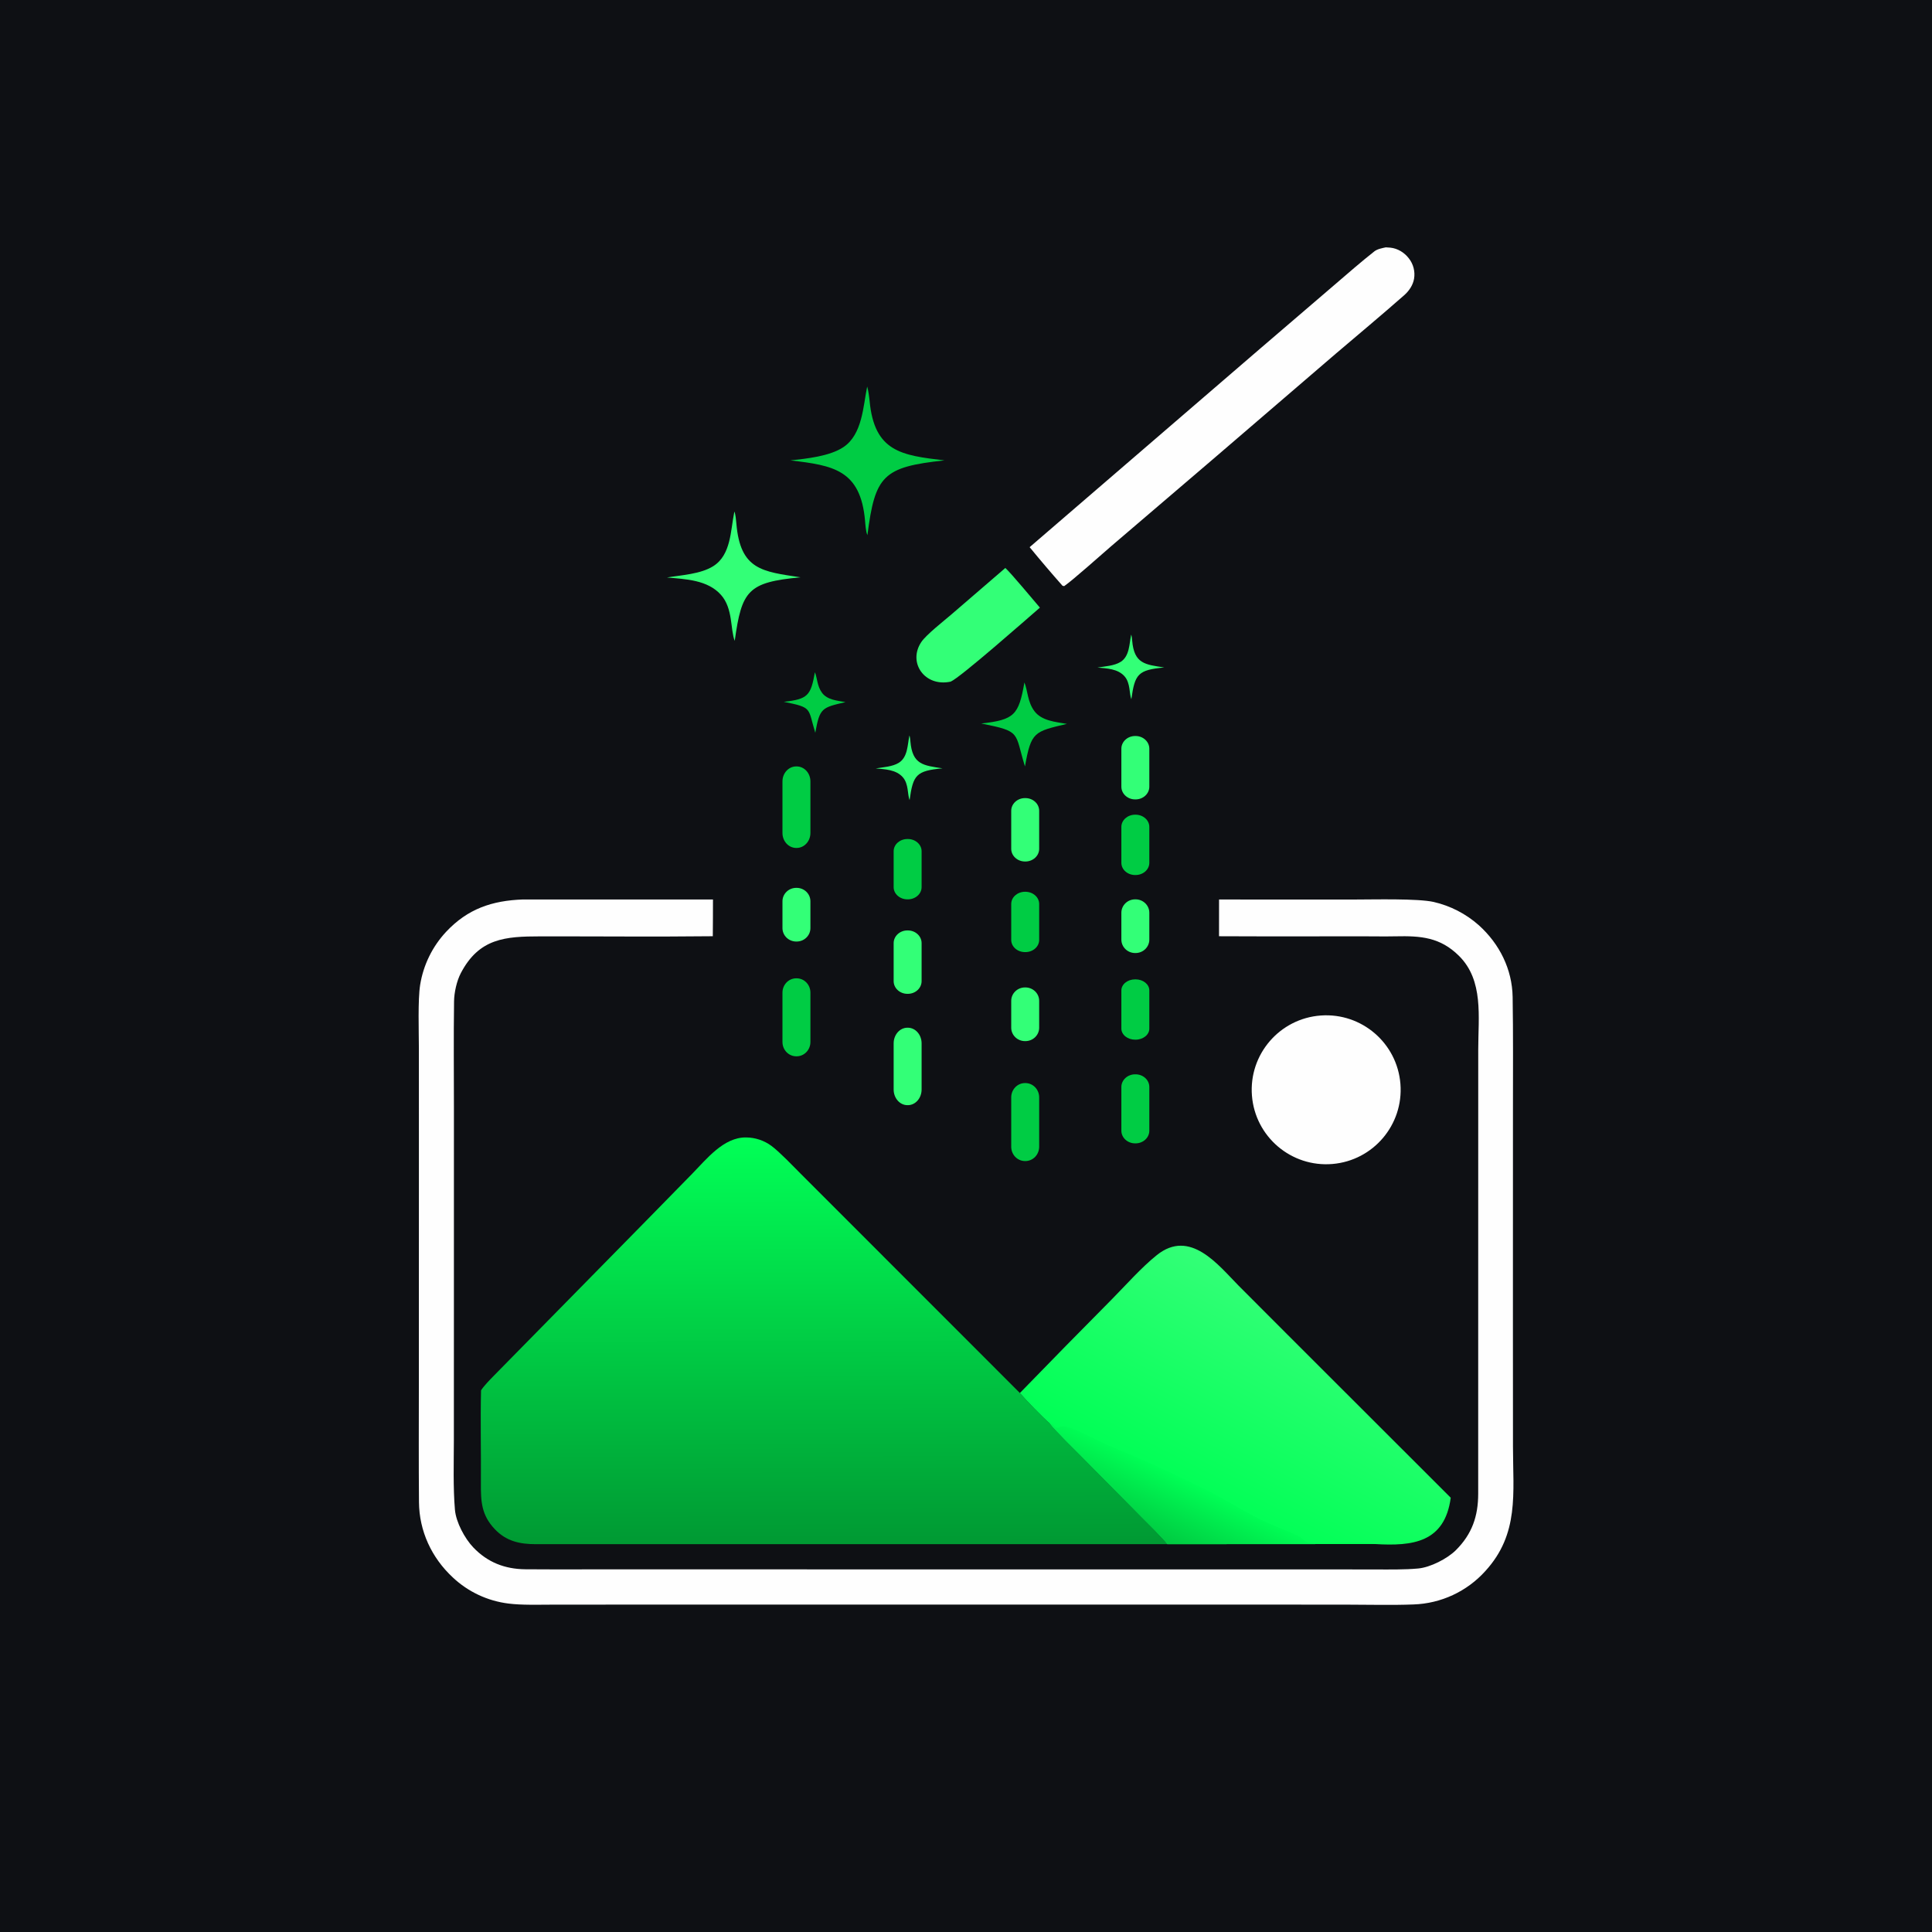
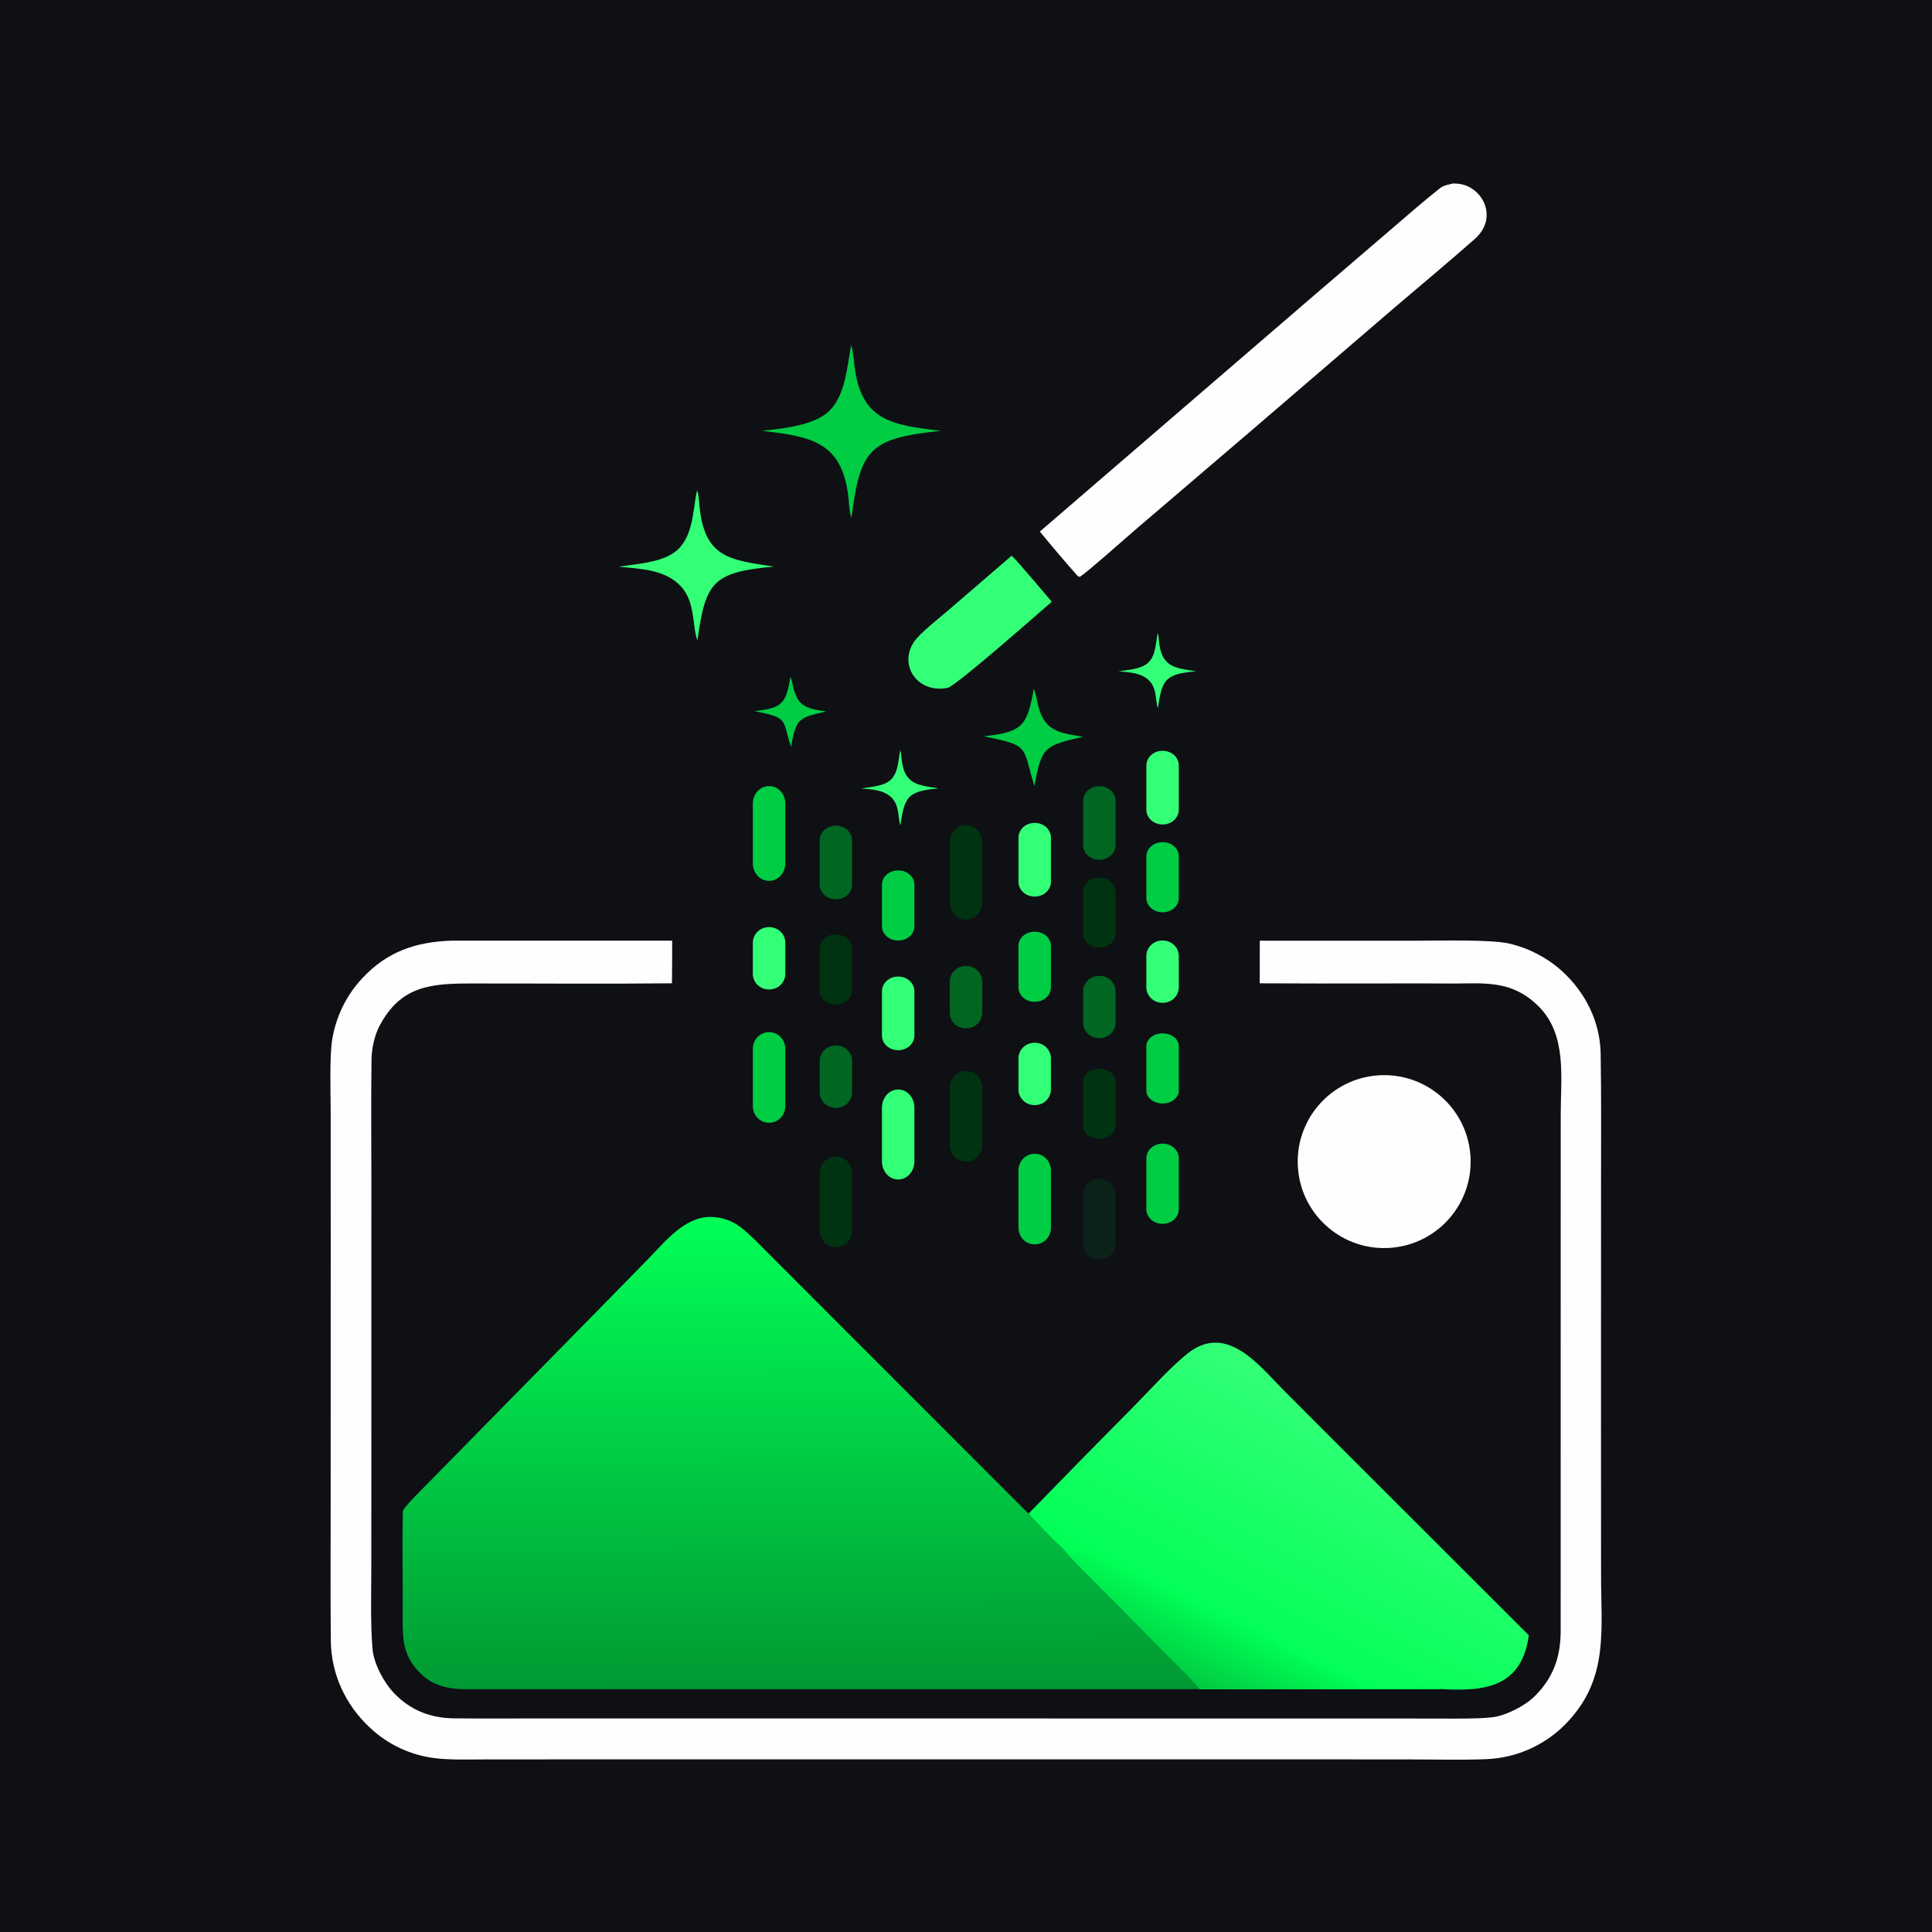
- <svg xmlns="http://www.w3.org/2000/svg" width="1254" height="1254" viewBox="0 0 1254 1254" version="1.1" id="svg29">
-   <path fill="#0E1014" d="M0 0L1254 0L1254 1254L0 1254L0 0Z" id="path1" />
+ <svg xmlns="http://www.w3.org/2000/svg" width="1080" height="1080" viewBox="0 0 1080 1080" version="1.1" id="svg29">
+   <path fill="#0e1014" d="M 0,0 H 1080 V 1080 H 0 Z" id="path1" style="stroke-width:0.861" />
  <defs id="defs2">
-     <linearGradient id="gradient_0" gradientUnits="userSpaceOnUse" x1="533.659" y1="1001.015" x2="533.057" y2="739.539">
+     <linearGradient id="gradient_0" gradientUnits="userSpaceOnUse" x1="533.659" y1="1001.015" x2="533.057" y2="739.539" gradientTransform="translate(-72,-38)">
      <stop offset="0" stop-color="#00B0CF" id="stop1" style="stop-color:#009a33;stop-opacity:1;" />
      <stop offset="1" stop-color="#00DFF9" id="stop2" style="stop-color:#01ff56;stop-opacity:1;" />
    </linearGradient>
  </defs>
-   <path fill="url(#gradient_0)" d="M312.231 902.418C314.37 899.188 317.966 895.583 320.713 892.761L419.535 792.211L449.268 761.856C458.661 752.271 469.654 738.157 484.184 738.272C490.175 738.307 496 740.251 500.81 743.822C506.151 747.825 514.472 756.601 519.544 761.667L550.754 792.885L661.976 904.158C665.47 908.319 677.26 920.468 681.398 923.933C684.875 928.535 697.166 940.468 701.781 945.135L741.092 984.857C745.157 988.965 754.563 998.052 757.747 1002.27L483.909 1002.28C438.585 1002.28 393.217 1002.24 347.897 1002.28C337.417 1002.28 328.679 1000.44 321.165 992.538C312.481 983.4 312.047 974.562 312.137 962.805C312.292 942.705 311.752 922.507 312.231 902.418Z" id="path2" />
-   <path fill="#FEFEFE" d="M339.409 583.816L462.768 583.827C462.811 591.73 462.694 599.761 462.653 607.674C425.346 608.092 388.07 607.722 350.556 607.771C328.051 607.8 311.018 608.894 299.114 631.604C296.453 636.681 294.792 644.156 294.711 649.954C294.392 672.783 294.614 695.659 294.626 718.5L294.614 852.396L294.588 934.705C294.565 949.192 294.05 965.655 295.285 979.935C295.986 988.04 301.641 998.561 307.176 1004.36C316.441 1014.08 327.68 1018.44 340.995 1018.57C355.642 1018.72 370.255 1018.64 384.876 1018.62L461.778 1018.63L706.441 1018.64L848.929 1018.64L892.167 1018.68C901.336 1018.69 911.55 1018.9 920.575 1018.05C928.388 1017.32 939.36 1011.73 944.923 1006.21C955.447 995.759 959.444 984.143 959.45 969.543C959.478 895.942 959.44 822.298 959.468 748.708L959.479 681.225C959.474 660.016 963.107 636.385 946.975 620.412C934.749 608.306 922.221 607.381 905.84 607.735C898.751 607.888 891.328 607.727 884.256 607.733L824.293 607.78L791.23 607.685L791.246 583.845L880.091 583.85C892.096 583.845 920.159 583.121 930.515 585.422C941.396 587.92 951.475 593.108 959.831 600.512C973.288 612.63 981.511 629.097 981.806 647.131C982.199 671.109 982.017 695.51 982.015 719.491L981.99 858.412L982.025 938.992C982.036 969.26 986.161 995.555 964.116 1019.69C952.155 1032.99 935.278 1040.83 917.395 1041.4C903.804 1041.95 887.497 1041.52 873.613 1041.52L792.269 1041.48L543.99 1041.49L401.371 1041.5L358.193 1041.53C349.382 1041.54 338.643 1041.9 330.071 1040.82C316.505 1039.15 303.824 1033.21 293.874 1023.84C280.079 1011 272.107 993.726 271.945 975.004C271.728 949.844 271.854 924.522 271.869 899.361L271.896 755.023L271.882 680.333C271.872 669.7 271.156 648.915 272.703 639.257C274.776 626.347 280.65 614.348 289.574 604.792C303.599 589.824 319.471 584.545 339.409 583.816Z" id="path3" />
  <defs id="defs4">
-     <linearGradient id="gradient_1" gradientUnits="userSpaceOnUse" x1="849.26" y1="849.084" x2="783.638" y2="976.513">
+     <linearGradient id="gradient_1" gradientUnits="userSpaceOnUse" x1="849.26" y1="849.084" x2="783.638" y2="976.513" gradientTransform="translate(-72,-38)">
      <stop offset="0" stop-color="#EDF51E" id="stop3" style="stop-color:#33ff77;stop-opacity:1;" />
      <stop offset="1" stop-color="#9DD43E" id="stop4" style="stop-color:#00ff55;stop-opacity:1;" />
    </linearGradient>
  </defs>
-   <path fill="url(#gradient_1)" d="M661.976 904.158C681.719 883.807 701.577 863.568 721.55 843.442C730.668 834.214 740.925 822.588 750.882 814.627C772.463 797.373 790.645 820.991 803.826 834.368L835.186 865.786L941.63 972.135C937.712 1001.23 916.965 1003.66 892.51 1002.19L757.747 1002.27C754.563 998.052 745.157 988.965 741.092 984.857L701.781 945.135C697.166 940.468 684.875 928.535 681.398 923.933C677.26 920.468 665.47 908.319 661.976 904.158Z" id="path4" />
  <defs id="defs6">
-     <linearGradient id="gradient_2" gradientUnits="userSpaceOnUse" x1="768.512" y1="959.81" x2="750.738" y2="996.695">
+     <linearGradient id="gradient_2" gradientUnits="userSpaceOnUse" x1="768.512" y1="959.81" x2="750.738" y2="996.695" gradientTransform="translate(-72,-38)">
      <stop offset="0" stop-color="#99D442" id="stop5" style="stop-color:#00ff55;stop-opacity:1;" />
      <stop offset="1" stop-color="#67C45E" id="stop6" style="stop-color:#00cc42;stop-opacity:1;" />
    </linearGradient>
  </defs>
-   <path fill="url(#gradient_2)" d="M681.398 923.933C685.152 924.048 683.804 928.004 688.303 926.188C689.363 925.76 690.532 925.509 691.676 925.854C702.11 929.004 712.998 935.622 722.912 939.645C742.77 947.704 761.969 956.657 781.213 966.06C793.282 971.957 805.637 980.112 817.721 986.078C825.454 989.896 834.573 993.123 842.485 996.786C845.021 997.96 847.19 1000.99 849.253 1001.16C858.944 1001.93 884.29 999.751 892.51 1002.19L757.747 1002.27C754.563 998.052 745.157 988.965 741.092 984.857L701.781 945.135C697.166 940.468 684.875 928.535 681.398 923.933Z" id="path6" />
-   <path fill="#FEFEFE" d="M899.489 160.546C900.453 160.585 901.416 160.65 902.378 160.739C907.163 161.218 911.475 163.872 914.399 167.639C917.366 171.384 918.611 176.209 917.826 180.922C917.077 185.211 914.513 188.892 911.32 191.702C896.806 204.468 881.696 217.069 866.99 229.586L787.35 298.001L721.404 354.37C715.022 359.825 696.341 376.59 690.711 380.441L689.631 380.194C682.365 371.981 675.255 363.632 668.303 355.151L817.883 226.306L866.151 184.917C874.574 177.701 883.325 170.02 892.06 163.151C893.993 161.631 897.075 161.057 899.489 160.546Z" id="path7" />
-   <path fill="#FEFEFE" d="M857.314 659.131C883.819 657.224 906.893 677.07 908.971 703.562C911.05 730.055 891.353 753.256 864.875 755.506C838.153 757.776 814.692 737.859 812.594 711.124C810.497 684.388 830.565 661.056 857.314 659.131Z" id="path8" />
-   <path fill="#D8ED29" d="M652.528 368.655C655.929 371.631 671.278 390.103 674.968 394.386C666.923 401.341 623.314 439.81 617.054 442.429C600.217 446.062 589.033 430.081 597.997 416.713C601.176 411.971 612.72 402.951 617.455 398.874L652.528 368.655Z" id="path9" style="fill:#33ff77;fill-opacity:1" />
-   <path fill="#01D9F2" d="M562.86 250.863C563.586 253.215 564.203 257.792 564.43 260.227C567.516 293.297 585.196 295.562 613.043 298.818C573.136 303.092 567.963 308.646 563.022 347.322C561.995 345.354 561.685 340.326 561.482 338.033C558.553 304.893 540.774 302.084 513.022 298.831C523.473 297.691 538.509 296.183 547.45 290.208C559.814 281.946 560.232 263.588 562.86 250.863Z" id="path10" style="fill:#00cc44;fill-opacity:1" />
-   <path fill="#D8ED29" d="M476.688 332.036C477.421 333.852 477.771 337.722 477.944 339.773C480.485 369.915 494.731 370.962 519.612 374.723C485.413 377.901 481.43 383.281 476.89 415.973C473.976 408.63 475.86 395.005 467.999 386.154C459.3 376.358 445.01 375.915 432.892 374.832C442.334 373.266 454.761 372.659 462.982 367.458C474.592 360.114 474.138 344.221 476.551 332.673L476.688 332.036Z" id="path11" style="fill:#33ff77;fill-opacity:1" />
-   <path fill="#d8ed29" d="m 734.224,411.891 c 0.366,0.908 0.541,2.843 0.628,3.869 1.27,15.071 8.393,15.595 20.834,17.475 -17.099,1.589 -19.091,4.279 -21.361,20.625 -1.457,-3.671 -0.515,-10.484 -4.446,-14.909 -4.349,-4.898 -11.495,-5.12 -17.553,-5.661 4.721,-0.783 10.934,-1.087 15.045,-3.687 5.805,-3.672 5.578,-11.618 6.785,-17.392 z" id="path11-3" style="stroke-width:0.5;fill:#33ff77;fill-opacity:1" />
-   <path fill="#d8ed29" d="m 590.284,477.361 c 0.366,0.908 0.541,2.843 0.628,3.869 1.27,15.071 8.393,15.595 20.834,17.475 -17.099,1.589 -19.091,4.279 -21.361,20.625 -1.457,-3.671 -0.515,-10.484 -4.446,-14.909 -4.349,-4.898 -11.495,-5.12 -17.553,-5.661 4.721,-0.783 10.934,-1.087 15.045,-3.687 5.805,-3.672 5.578,-11.618 6.785,-17.392 z" id="path11-3-9" style="fill:#33ff77;fill-opacity:1;stroke-width:0.5" />
-   <path fill="#01D9F2" d="M528.927 436.328C530.512 440.216 530.333 445.34 533.579 449.714C536.988 454.308 543.499 454.778 548.792 455.713C533.478 459.333 532.079 459.35 529.183 475.616C524.199 459.51 527.746 459.324 508.729 455.534C524.28 453.796 526.251 451.578 528.927 436.328Z" id="path29" style="fill:#00cc44;fill-opacity:1" />
-   <path fill="#01d9f2" d="m 664.914,442.953 c 2.2,5.396 1.951,12.508 6.457,18.578 4.731,6.376 13.768,7.028 21.114,8.326 -21.254,5.024 -23.196,5.048 -27.215,27.623 -6.917,-22.353 -1.994,-22.612 -28.388,-27.872 21.583,-2.412 24.319,-5.491 28.033,-26.656 z" id="path29-1" style="fill:#00cc44;fill-opacity:1;stroke-width:1.388" />
-   <rect style="fill:#33ff77;stroke-width:1.105" id="rect1" width="18.144" height="50.276" x="580.039" y="667.053" rx="8.941" ry="10.164" />
-   <rect style="fill:#33ff77;stroke-width:0.92" id="rect1-2" width="18.144" height="34.843" x="507.871" y="576.277" rx="8.941" ry="8.719" />
-   <rect style="fill:#33ff77;stroke-width:0.92" id="rect1-2-6" width="18.144" height="34.843" x="656.352" y="640.914" rx="8.941" ry="8.719" />
-   <rect style="fill:#33ff77;stroke-width:0.92" id="rect1-2-6-3" width="18.144" height="34.843" x="727.845" y="583.738" rx="8.941" ry="8.719" />
-   <rect style="fill:#33ff77" id="rect1-6" width="18.144" height="41.154" x="580.039" y="603.909" rx="8.941" ry="8.251" />
-   <rect style="fill:#33ff77" id="rect1-6-8" width="18.144" height="41.154" x="656.352" y="518.018" rx="8.941" ry="8.251" />
-   <rect style="fill:#33ff77" id="rect1-6-8-9" width="18.144" height="41.154" x="727.845" y="477.717" rx="8.941" ry="8.251" />
-   <rect style="fill:#00cc44;fill-opacity:1;stroke-width:0.975" id="rect1-6-5" width="18.144" height="39.161" x="580.039" y="544.577" rx="8.941" ry="7.931" />
-   <rect style="fill:#00cc44;fill-opacity:1;stroke-width:0.975" id="rect1-6-5-59" width="18.144" height="39.161" x="727.845" y="528.792" rx="8.941" ry="7.931" />
-   <rect style="fill:#00cc44;fill-opacity:1;stroke-width:0.975" id="rect1-6-5-6" width="18.144" height="39.161" x="656.352" y="578.822" rx="8.941" ry="7.931" />
-   <rect style="fill:#00cc44;fill-opacity:1;stroke-width:1.134" id="rect1-6-5-1" width="18.144" height="52.921" x="507.871" y="497.456" rx="8.941" ry="9.713" />
-   <rect style="fill:#00cc44;fill-opacity:1;stroke-width:0.975" id="rect1-6-5-1-6-2" width="18.144" height="39.161" x="727.845" y="635.664" rx="8.941" ry="7.188" />
-   <rect style="fill:#00cc44;fill-opacity:1;stroke-width:1.109" id="rect1-6-5-5-9" width="18.144" height="50.62" x="656.352" y="702.985" rx="8.941" ry="9.291" />
-   <rect style="fill:#00cc44;fill-opacity:1;stroke-width:1.044" id="rect1-6-5-5-9-0" width="18.144" height="44.813" x="727.845" y="697.308" rx="8.941" ry="8.225" />
-   <rect style="fill:#00cc44;fill-opacity:1;stroke-width:1.109" id="rect1-6-5-5-7" width="18.144" height="50.62" x="507.871" y="634.992" rx="8.941" ry="9.291" />
+   <g id="g3" transform="translate(-15.02281,-20)">
+     <path fill="url(#gradient_0)" d="m 240.231,864.418 c 2.139,-3.23 5.735,-6.835 8.482,-9.657 l 98.822,-100.55 29.733,-30.355 c 9.393,-9.585 20.386,-23.699 34.916,-23.584 5.991,0.035 11.816,1.979 16.626,5.55 5.341,4.003 13.662,12.779 18.734,17.845 l 31.21,31.218 111.222,111.273 c 3.494,4.161 15.284,16.31 19.422,19.775 3.477,4.602 15.768,16.535 20.383,21.202 l 39.311,39.722 c 4.065,4.108 13.471,13.195 16.655,17.413 l -273.838,0.01 c -45.324,0 -90.692,-0.04 -136.012,0 -10.48,0 -19.218,-1.84 -26.732,-9.742 -8.684,-9.138 -9.118,-17.976 -9.028,-29.733 0.155,-20.1 -0.385,-40.298 0.094,-60.387 z" id="path2" style="fill:url(#gradient_0)" />
+     <path fill="#fefefe" d="m 267.409,545.816 123.359,0.011 c 0.043,7.903 -0.074,15.934 -0.115,23.847 -37.307,0.418 -74.583,0.048 -112.097,0.097 -22.505,0.029 -39.538,1.123 -51.442,23.833 -2.661,5.077 -4.322,12.552 -4.403,18.35 -0.319,22.829 -0.097,45.705 -0.085,68.546 l -0.012,133.896 -0.026,82.309 c -0.023,14.487 -0.538,30.95 0.697,45.23 0.701,8.105 6.356,18.626 11.891,24.425 9.265,9.72 20.504,14.08 33.819,14.21 14.647,0.15 29.26,0.07 43.881,0.05 l 76.902,0.01 244.663,0.01 h 142.488 l 43.238,0.04 c 9.169,0.01 19.383,0.22 28.408,-0.63 7.813,-0.73 18.785,-6.32 24.348,-11.84 10.524,-10.451 14.521,-22.067 14.527,-36.667 0.028,-73.601 -0.01,-147.245 0.018,-220.835 l 0.011,-67.483 c -0.005,-21.209 3.628,-44.84 -12.504,-60.813 -12.226,-12.106 -24.754,-13.031 -41.135,-12.677 -7.089,0.153 -14.512,-0.008 -21.584,-0.002 l -59.963,0.047 -33.063,-0.095 0.016,-23.84 88.845,0.005 c 12.005,-0.005 40.068,-0.729 50.424,1.572 10.881,2.498 20.96,7.686 29.316,15.09 13.457,12.118 21.68,28.585 21.975,46.619 0.393,23.978 0.211,48.379 0.209,72.36 l -0.025,138.921 0.035,80.58 c 0.011,30.268 4.136,56.563 -17.909,80.698 -11.961,13.3 -28.838,21.14 -46.721,21.71 -13.591,0.55 -29.898,0.12 -43.782,0.12 l -81.344,-0.04 -248.279,0.01 -142.619,0.01 -43.178,0.03 c -8.811,0.01 -19.55,0.37 -28.122,-0.71 -13.566,-1.67 -26.247,-7.61 -36.197,-16.98 -13.795,-12.84 -21.767,-30.114 -21.929,-48.836 -0.217,-25.16 -0.091,-50.482 -0.076,-75.643 l 0.027,-144.338 -0.014,-74.69 c -0.01,-10.633 -0.726,-31.418 0.821,-41.076 2.073,-12.91 7.947,-24.909 16.871,-34.465 14.025,-14.968 29.897,-20.247 49.835,-20.976 z" id="path3" />
+     <path fill="url(#gradient_1)" d="m 589.976,866.158 c 19.743,-20.351 39.601,-40.59 59.574,-60.716 9.118,-9.228 19.375,-20.854 29.332,-28.815 21.581,-17.254 39.763,6.364 52.944,19.741 l 31.36,31.418 106.444,106.349 c -3.918,29.095 -24.665,31.525 -49.12,30.055 l -134.763,0.08 c -3.184,-4.218 -12.59,-13.305 -16.655,-17.413 l -39.311,-39.722 c -4.615,-4.667 -16.906,-16.6 -20.383,-21.202 -4.138,-3.465 -15.928,-15.614 -19.422,-19.775 z" id="path4" style="fill:url(#gradient_1)" />
+     <path fill="url(#gradient_2)" d="m 609.398,885.933 c 3.754,0.115 2.406,4.071 6.905,2.255 1.06,-0.428 2.229,-0.679 3.373,-0.334 10.434,3.15 21.322,9.768 31.236,13.791 19.858,8.059 39.057,17.012 58.301,26.415 12.069,5.897 24.424,14.052 36.508,20.018 7.733,3.818 16.852,7.045 24.764,10.708 2.536,1.174 4.705,4.204 6.768,4.374 9.691,0.77 35.037,-1.409 43.257,1.03 l -134.763,0.08 c -3.184,-4.218 -12.59,-13.305 -16.655,-17.413 l -39.311,-39.722 c -4.615,-4.667 -16.906,-16.6 -20.383,-21.202 z" id="path6" style="fill:url(#gradient_2)" />
+     <path fill="#fefefe" d="m 827.489,122.546 c 0.964,0.039 1.927,0.104 2.889,0.193 4.785,0.479 9.097,3.133 12.021,6.9 2.967,3.745 4.212,8.57 3.427,13.283 -0.749,4.289 -3.313,7.97 -6.506,10.78 -14.514,12.766 -29.624,25.367 -44.33,37.884 l -79.64,68.415 -65.946,56.369 c -6.382,5.455 -25.063,22.22 -30.693,26.071 l -1.08,-0.247 c -7.266,-8.213 -14.376,-16.562 -21.328,-25.043 l 149.58,-128.845 48.268,-41.389 c 8.423,-7.216 17.174,-14.897 25.909,-21.766 1.933,-1.52 5.015,-2.094 7.429,-2.605 z" id="path7" />
+     <path fill="#fefefe" d="m 785.314,621.131 c 26.505,-1.907 49.579,17.939 51.657,44.431 2.079,26.493 -17.618,49.694 -44.096,51.944 -26.722,2.27 -50.183,-17.647 -52.281,-44.382 -2.097,-26.736 17.971,-50.068 44.72,-51.993 z" id="path8" />
+     <path fill="#D8ED29" d="m 580.528,330.655 c 3.401,2.976 18.75,21.448 22.44,25.731 -8.045,6.955 -51.654,45.424 -57.914,48.043 -16.837,3.633 -28.021,-12.348 -19.057,-25.716 3.179,-4.742 14.723,-13.762 19.458,-17.839 z" id="path9" style="fill:#33ff77;fill-opacity:1" />
+     <path fill="#01D9F2" d="m 490.86,212.863 c 0.726,2.352 1.343,6.929 1.57,9.364 3.086,33.07 20.766,35.335 48.613,38.591 -39.907,4.274 -45.08,9.828 -50.021,48.504 -1.027,-1.968 -1.337,-6.996 -1.54,-9.289 -2.929,-33.14 -20.708,-35.949 -48.46,-39.202 10.451,-1.14 25.487,-2.648 34.428,-8.623 12.364,-8.262 12.782,-26.62 15.41,-39.345 z" id="path10" style="fill:#00cc44;fill-opacity:1" />
+     <path fill="#D8ED29" d="m 404.688,294.036 c 0.733,1.816 1.083,5.686 1.256,7.737 2.541,30.142 16.787,31.189 41.668,34.95 -34.199,3.178 -38.182,8.558 -42.722,41.25 -2.914,-7.343 -1.03,-20.968 -8.891,-29.819 -8.699,-9.796 -22.989,-10.239 -35.107,-11.322 9.442,-1.566 21.869,-2.173 30.09,-7.374 11.61,-7.344 11.156,-23.237 13.569,-34.785 z" id="path11" style="fill:#33ff77;fill-opacity:1" />
+     <path fill="#d8ed29" d="m 662.224,373.891 c 0.366,0.908 0.541,2.843 0.628,3.869 1.27,15.071 8.393,15.595 20.834,17.475 -17.099,1.589 -19.091,4.279 -21.361,20.625 -1.457,-3.671 -0.515,-10.484 -4.446,-14.909 -4.349,-4.898 -11.495,-5.12 -17.553,-5.661 4.721,-0.783 10.934,-1.087 15.045,-3.687 5.805,-3.672 5.578,-11.618 6.785,-17.392 z" id="path11-3" style="fill:#33ff77;fill-opacity:1;stroke-width:0.5" />
+     <path fill="#d8ed29" d="m 518.284,439.361 c 0.366,0.908 0.541,2.843 0.628,3.869 1.27,15.071 8.393,15.595 20.834,17.475 -17.099,1.589 -19.091,4.279 -21.361,20.625 -1.457,-3.671 -0.515,-10.484 -4.446,-14.909 -4.349,-4.898 -11.495,-5.12 -17.553,-5.661 4.721,-0.783 10.934,-1.087 15.045,-3.687 5.805,-3.672 5.578,-11.618 6.785,-17.392 z" id="path11-3-9" style="fill:#33ff77;fill-opacity:1;stroke-width:0.5" />
+     <path fill="#01D9F2" d="m 456.927,398.328 c 1.585,3.888 1.406,9.012 4.652,13.386 3.409,4.594 9.92,5.064 15.213,5.999 -15.314,3.62 -16.713,3.637 -19.609,19.903 -4.984,-16.106 -1.437,-16.292 -20.454,-20.082 15.551,-1.738 17.522,-3.956 20.198,-19.206 z" id="path29" style="fill:#00cc44;fill-opacity:1" />
+     <path fill="#01d9f2" d="m 592.914,404.953 c 2.2,5.396 1.951,12.508 6.457,18.578 4.731,6.376 13.768,7.028 21.114,8.326 -21.254,5.024 -23.196,5.048 -27.215,27.623 -6.917,-22.353 -1.994,-22.612 -28.388,-27.872 21.583,-2.412 24.319,-5.491 28.033,-26.656 z" id="path29-1" style="fill:#00cc44;fill-opacity:1;stroke-width:1.388" />
+     <rect style="fill:#33ff77;stroke-width:1.105" id="rect1" width="18.144" height="50.276" x="508.039" y="629.053" rx="8.941" ry="10.164" />
+     <rect style="fill:#33ff77;stroke-width:0.92" id="rect1-2" width="18.144" height="34.843" x="435.871" y="538.277" rx="8.941" ry="8.719" />
+     <rect style="fill:#33ff77;stroke-width:0.92" id="rect1-2-6" width="18.144" height="34.843" x="584.352" y="602.914" rx="8.941" ry="8.719" />
+     <rect style="fill:#33ff77;stroke-width:0.92" id="rect1-2-6-3" width="18.144" height="34.843" x="655.845" y="545.738" rx="8.941" ry="8.719" />
+     <rect style="fill:#33ff77" id="rect1-6" width="18.144" height="41.154" x="508.039" y="565.909" rx="8.941" ry="8.251" />
+     <rect style="fill:#33ff77" id="rect1-6-8" width="18.144" height="41.154" x="584.352" y="480.018" rx="8.941" ry="8.251" />
+     <rect style="fill:#33ff77" id="rect1-6-8-9" width="18.144" height="41.154" x="655.845" y="439.717" rx="8.941" ry="8.251" />
+     <rect style="fill:#00cc44;fill-opacity:1;stroke-width:0.975" id="rect1-6-5" width="18.144" height="39.161" x="508.039" y="506.577" rx="8.941" ry="7.931" />
+     <rect style="fill:#00cc44;fill-opacity:1;stroke-width:0.975" id="rect1-6-5-59" width="18.144" height="39.161" x="655.845" y="490.792" rx="8.941" ry="7.931" />
+     <rect style="fill:#00cc44;fill-opacity:1;stroke-width:0.975" id="rect1-6-5-6" width="18.144" height="39.161" x="584.352" y="540.822" rx="8.941" ry="7.931" />
+     <rect style="fill:#00cc44;fill-opacity:1;stroke-width:1.134" id="rect1-6-5-1" width="18.144" height="52.921" x="435.871" y="459.456" rx="8.941" ry="9.713" />
+     <rect style="fill:#00cc44;fill-opacity:1;stroke-width:0.975" id="rect1-6-5-1-6-2" width="18.144" height="39.161" x="655.845" y="597.664" rx="8.941" ry="7.188" />
+     <rect style="fill:#00cc44;fill-opacity:1;stroke-width:1.109" id="rect1-6-5-5-9" width="18.144" height="50.62" x="584.352" y="664.985" rx="8.941" ry="9.291" />
+     <rect style="fill:#006622;fill-opacity:1;stroke-width:0.92" id="rect1-2-6-6" width="18.144" height="34.843" x="473.23" y="604.451" rx="8.941" ry="8.719" />
+     <rect style="fill:#006622;fill-opacity:1" id="rect1-6-8-7" width="18.144" height="41.154" x="473.23" y="481.556" rx="8.941" ry="8.251" />
+     <rect style="fill:#003311;fill-opacity:1;stroke-width:0.975" id="rect1-6-5-6-5" width="18.144" height="39.161" x="473.23" y="542.359" rx="8.941" ry="7.931" />
+     <rect style="fill:#003311;fill-opacity:1;stroke-width:1.109" id="rect1-6-5-5-9-3" width="18.144" height="50.62" x="473.23" y="666.523" rx="8.941" ry="9.291" />
+     <rect style="fill:#00cc44;fill-opacity:1;stroke-width:1.044" id="rect1-6-5-5-9-0" width="18.144" height="44.813" x="655.845" y="659.308" rx="8.941" ry="8.225" />
+     <rect style="fill:#006622;fill-opacity:1;stroke-width:0.92" id="rect1-2-6-3-7" width="18.144" height="34.843" x="620.484" y="565.502" rx="8.941" ry="8.719" />
+     <rect style="fill:#006622;fill-opacity:1" id="rect1-6-8-9-0" width="18.144" height="41.154" x="620.484" y="459.481" rx="8.941" ry="8.251" />
+     <rect style="fill:#003311;fill-opacity:1;stroke-width:0.975" id="rect1-6-5-59-9" width="18.144" height="39.161" x="620.484" y="510.556" rx="8.941" ry="7.931" />
+     <rect style="fill:#003311;fill-opacity:1;stroke-width:0.975" id="rect1-6-5-1-6-2-3" width="18.144" height="39.161" x="620.484" y="617.428" rx="8.941" ry="7.188" />
+     <rect style="fill:#00cc44;fill-opacity:0.1;stroke-width:1.044" id="rect1-6-5-5-9-0-6" width="18.144" height="44.813" x="620.484" y="679.072" rx="8.941" ry="8.225" />
+     <rect style="fill:#00cc44;fill-opacity:1;stroke-width:1.109" id="rect1-6-5-5-7" width="18.144" height="50.62" x="435.871" y="596.992" rx="8.941" ry="9.291" />
+     <rect style="fill:#006622;fill-opacity:1;stroke-width:0.92" id="rect1-2-62" width="18.144" height="34.843" x="545.951" y="560" rx="8.941" ry="8.719" />
+     <rect style="fill:#003311;fill-opacity:1;stroke-width:1.134" id="rect1-6-5-1-9" width="18.144" height="52.921" x="545.951" y="481.179" rx="8.941" ry="9.713" />
+     <rect style="fill:#003311;fill-opacity:1;stroke-width:1.109" id="rect1-6-5-5-7-1" width="18.144" height="50.62" x="545.951" y="618.716" rx="8.941" ry="9.291" />
+   </g>
</svg>
